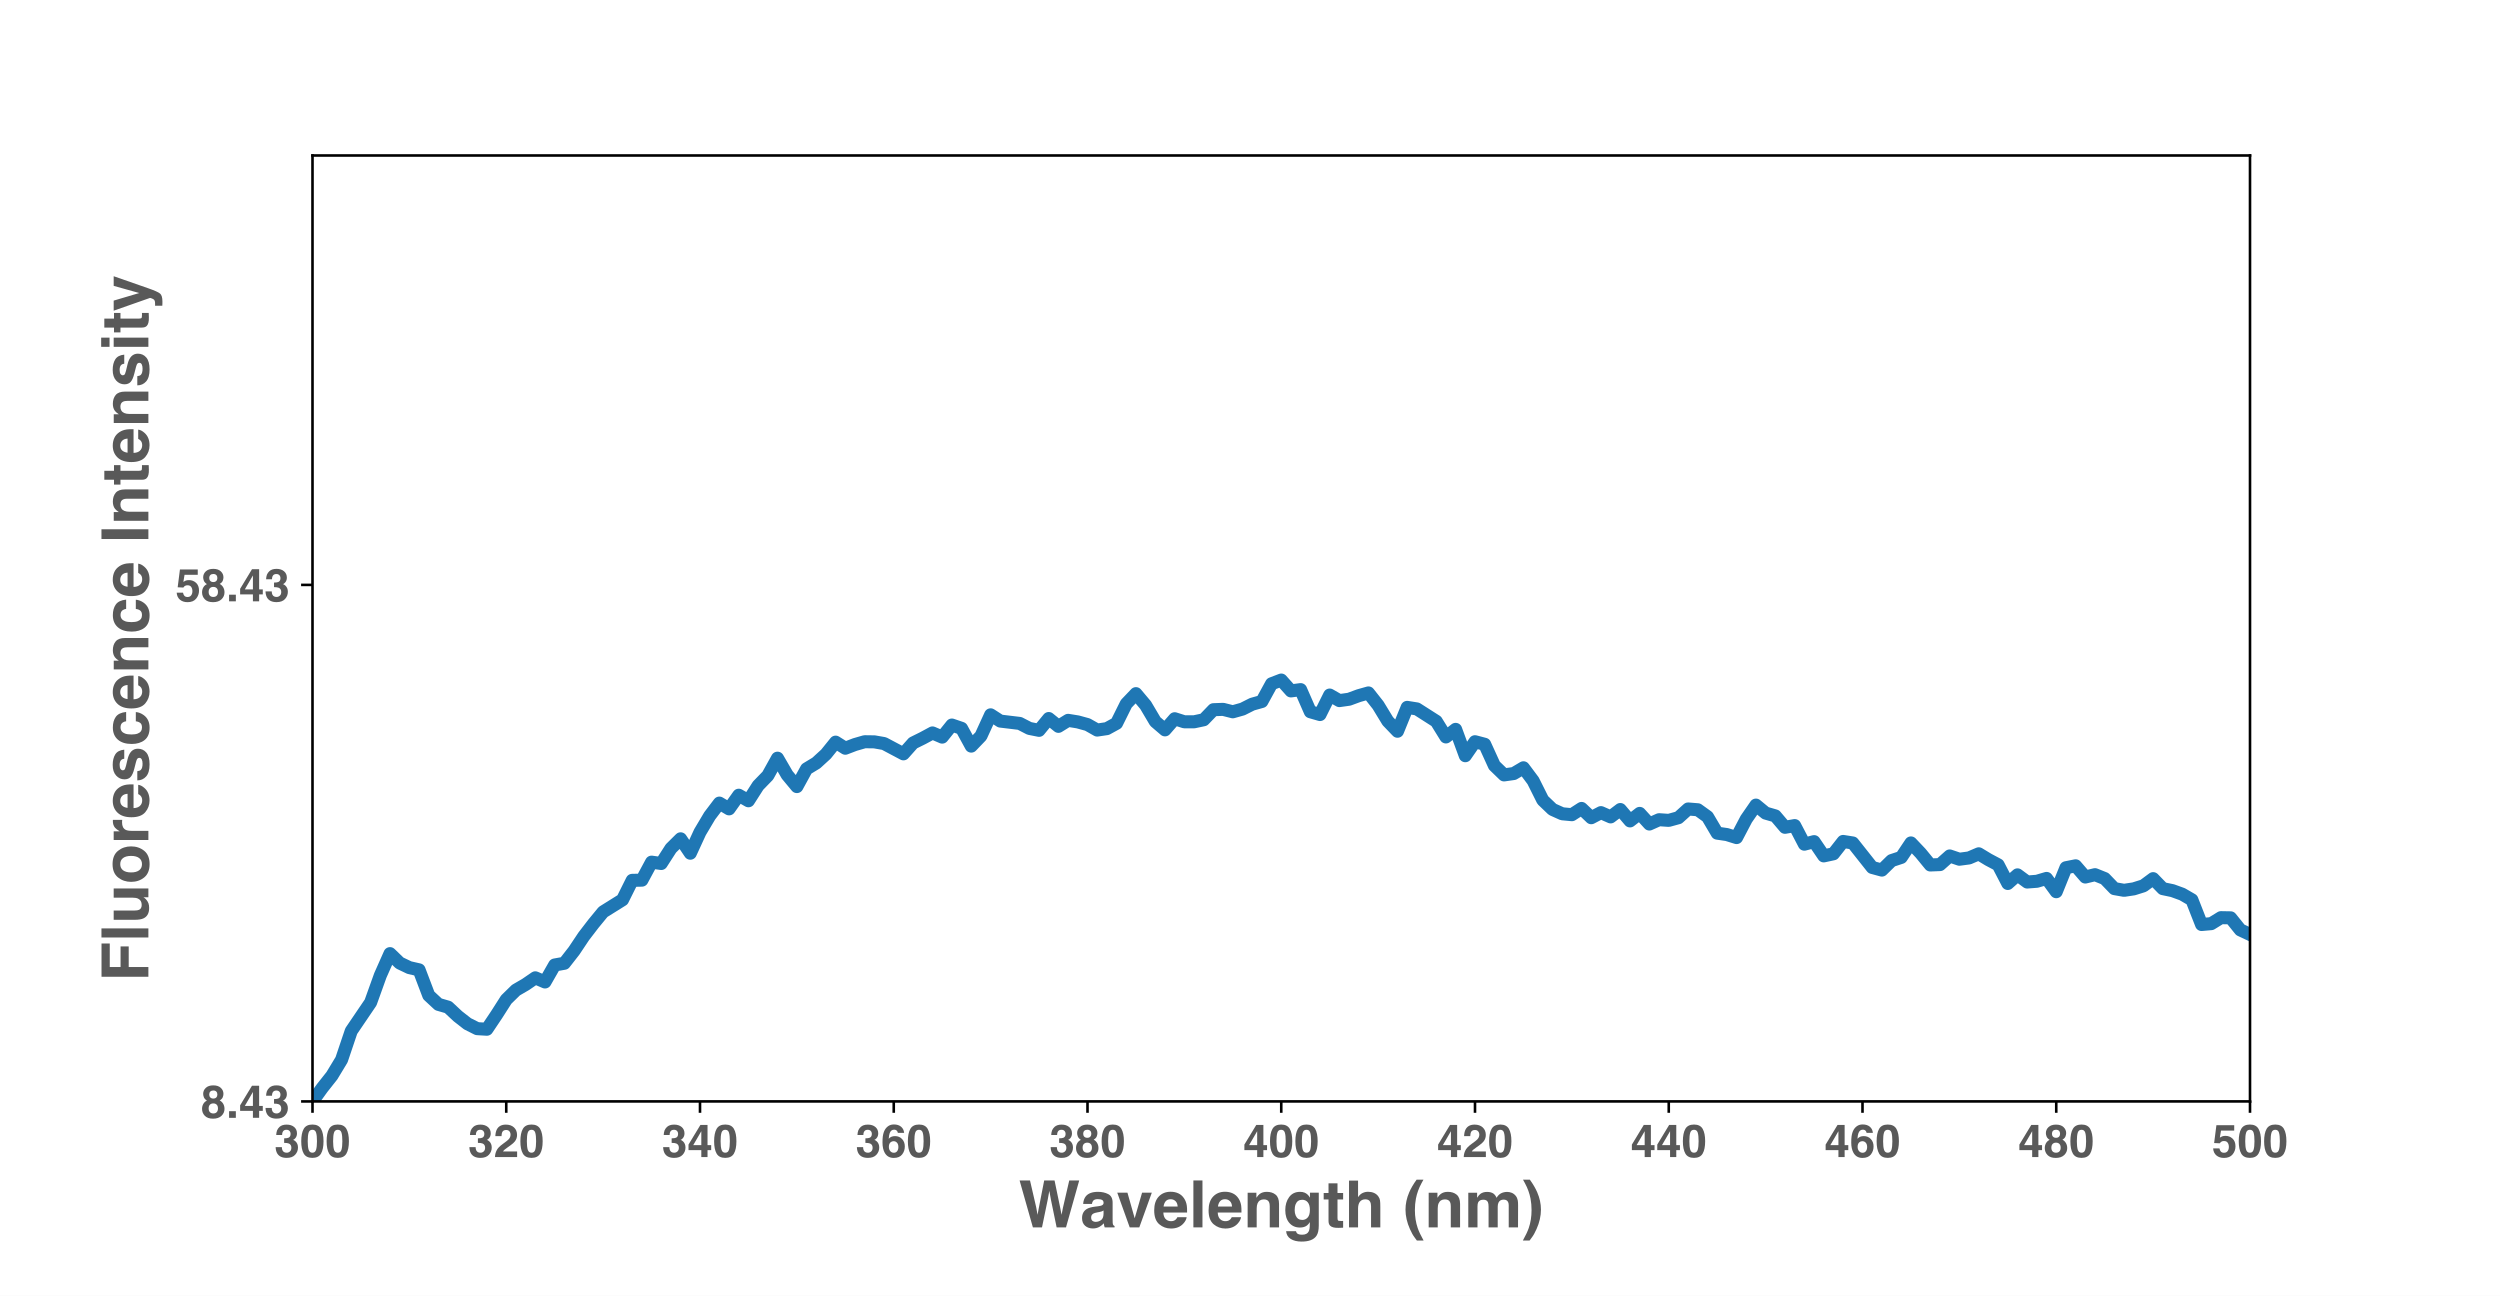
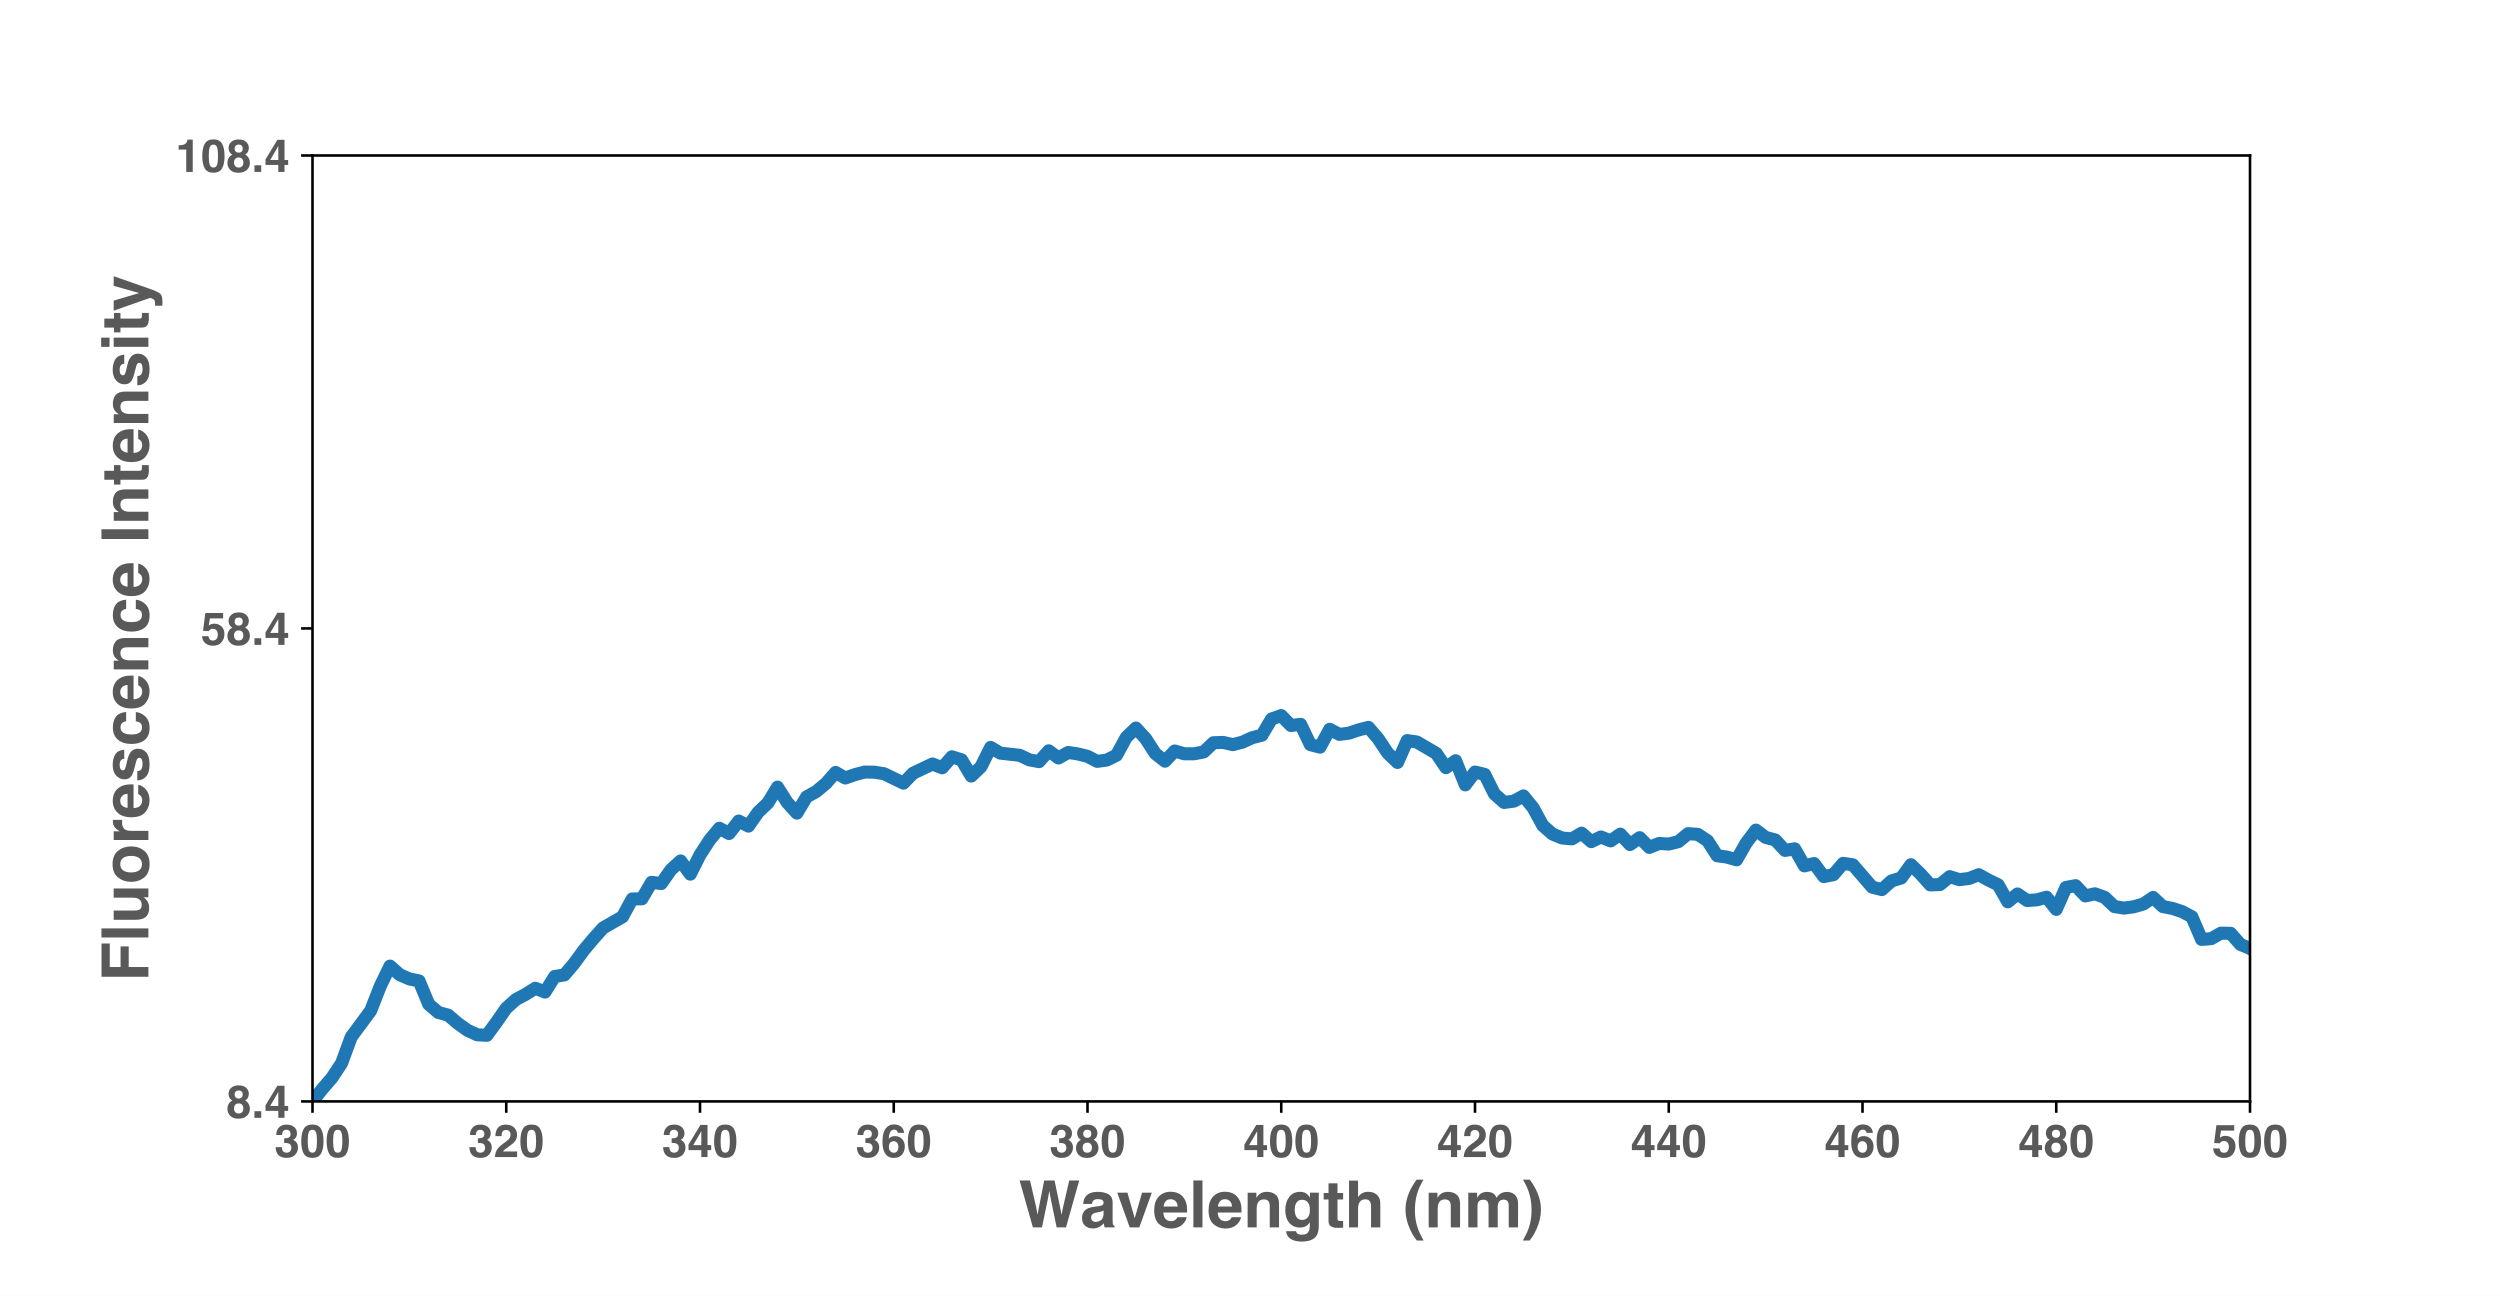
<svg xmlns="http://www.w3.org/2000/svg" xmlns:xlink="http://www.w3.org/1999/xlink" width="766.8pt" height="397.44pt" viewBox="0 0 766.8 397.44" version="1.1">
  <defs>
    <style type="text/css">*{stroke-linejoin: round; stroke-linecap: butt}</style>
  </defs>
  <g id="figure_1">
    <g id="patch_1">
      <path d="M 0 397.44  L 766.8 397.44  L 766.8 0  L 0 0  z " style="fill: #ffffff" />
    </g>
    <g id="axes_1">
      <g id="patch_2">
        <path d="M 95.85 337.824  L 690.12 337.824  L 690.12 47.693  L 95.85 47.693  z " style="fill: #ffffff" />
      </g>
      <g id="matplotlib.axis_1">
        <g id="xtick_1">
          <g id="line2d_1">
            <defs>
-               <path id="ma1d8cdaa3a" d="M 0 0  L 0 3.5  " style="stroke: #000000; stroke-width: 0.8" />
+               <path id="me44fe81db2" d="M 0 0  L 0 3.5  " style="stroke: #000000; stroke-width: 0.8" />
            </defs>
            <g>
-               <use xlink:href="#ma1d8cdaa3a" x="95.85" y="337.824" style="stroke: #000000; stroke-width: 0.8" />
+               <use xlink:href="#me44fe81db2" x="95.85" y="337.824" style="stroke: #000000; stroke-width: 0.8" />
            </g>
          </g>
          <g id="text_1">
            <g style="fill: #595959" transform="translate(84.17203 354.8996)scale(0.14 -0.14)">
              <defs>
                <path id="Helvetica-Bold-33" d="M 1044 1391  Q 1044 1119 1131 941  Q 1294 613 1722 613  Q 1984 613 2179 792  Q 2375 972 2375 1309  Q 2375 1756 2013 1906  Q 1806 1991 1363 1991  L 1363 2628  Q 1797 2634 1969 2713  Q 2266 2844 2266 3244  Q 2266 3503 2114 3665  Q 1963 3828 1688 3828  Q 1372 3828 1223 3628  Q 1075 3428 1081 3094  L 250 3094  Q 263 3431 366 3734  Q 475 4000 709 4225  Q 884 4384 1125 4468  Q 1366 4553 1716 4553  Q 2366 4553 2764 4217  Q 3163 3881 3163 3316  Q 3163 2916 2925 2641  Q 2775 2469 2613 2406  Q 2734 2406 2963 2197  Q 3303 1881 3303 1334  Q 3303 759 2904 323  Q 2506 -113 1725 -113  Q 763 -113 388 516  Q 191 850 169 1391  L 1044 1391  z " transform="scale(0.015625)" />
                <path id="Helvetica-Bold-30" d="M 1109 2222  Q 1109 1441 1237 1027  Q 1366 613 1763 613  Q 2159 613 2282 1027  Q 2406 1441 2406 2222  Q 2406 3041 2282 3434  Q 2159 3828 1763 3828  Q 1366 3828 1237 3434  Q 1109 3041 1109 2222  z M 1763 4563  Q 2628 4563 2976 3953  Q 3325 3344 3325 2222  Q 3325 1100 2976 493  Q 2628 -113 1763 -113  Q 897 -113 548 493  Q 200 1100 200 2222  Q 200 3344 548 3953  Q 897 4563 1763 4563  z " transform="scale(0.015625)" />
              </defs>
              <use xlink:href="#Helvetica-Bold-33" />
              <use xlink:href="#Helvetica-Bold-30" x="55.615" />
              <use xlink:href="#Helvetica-Bold-30" x="111.23" />
            </g>
          </g>
        </g>
        <g id="xtick_2">
          <g id="line2d_2">
            <g>
-               <use xlink:href="#ma1d8cdaa3a" x="155.277" y="337.824" style="stroke: #000000; stroke-width: 0.8" />
+               <use xlink:href="#me44fe81db2" x="155.277" y="337.824" style="stroke: #000000; stroke-width: 0.8" />
            </g>
          </g>
          <g id="text_2">
            <g style="fill: #595959" transform="translate(143.599 354.8996)scale(0.14 -0.14)">
              <defs>
                <path id="Helvetica-Bold-32" d="M 200 0  Q 213 488 409 891  Q 600 1344 1309 1850  Q 1925 2291 2106 2481  Q 2384 2778 2384 3131  Q 2384 3419 2225 3609  Q 2066 3800 1769 3800  Q 1363 3800 1216 3497  Q 1131 3322 1116 2941  L 250 2941  Q 272 3519 459 3875  Q 816 4553 1725 4553  Q 2444 4553 2869 4154  Q 3294 3756 3294 3100  Q 3294 2597 2994 2206  Q 2797 1947 2347 1628  L 1991 1375  Q 1656 1138 1532 1031  Q 1409 925 1325 784  L 3303 784  L 3303 0  L 200 0  z " transform="scale(0.015625)" />
              </defs>
              <use xlink:href="#Helvetica-Bold-33" />
              <use xlink:href="#Helvetica-Bold-32" x="55.615" />
              <use xlink:href="#Helvetica-Bold-30" x="111.23" />
            </g>
          </g>
        </g>
        <g id="xtick_3">
          <g id="line2d_3">
            <g>
-               <use xlink:href="#ma1d8cdaa3a" x="214.704" y="337.824" style="stroke: #000000; stroke-width: 0.8" />
+               <use xlink:href="#me44fe81db2" x="214.704" y="337.824" style="stroke: #000000; stroke-width: 0.8" />
            </g>
          </g>
          <g id="text_3">
            <g style="fill: #595959" transform="translate(203.026 354.8996)scale(0.14 -0.14)">
              <defs>
                <path id="Helvetica-Bold-34" d="M 3347 975  L 2834 975  L 2834 0  L 1963 0  L 1963 975  L 169 975  L 169 1753  L 1834 4503  L 2834 4503  L 2834 1672  L 3347 1672  L 3347 975  z M 1963 1672  L 1963 3628  L 828 1672  L 1963 1672  z " transform="scale(0.015625)" />
              </defs>
              <use xlink:href="#Helvetica-Bold-33" />
              <use xlink:href="#Helvetica-Bold-34" x="55.615" />
              <use xlink:href="#Helvetica-Bold-30" x="111.23" />
            </g>
          </g>
        </g>
        <g id="xtick_4">
          <g id="line2d_4">
            <g>
-               <use xlink:href="#ma1d8cdaa3a" x="274.131" y="337.824" style="stroke: #000000; stroke-width: 0.8" />
+               <use xlink:href="#me44fe81db2" x="274.131" y="337.824" style="stroke: #000000; stroke-width: 0.8" />
            </g>
          </g>
          <g id="text_4">
            <g style="fill: #595959" transform="translate(262.453 354.8996)scale(0.14 -0.14)">
              <defs>
                <path id="Helvetica-Bold-36" d="M 1094 1434  Q 1094 1069 1291 837  Q 1488 606 1791 606  Q 2088 606 2258 829  Q 2428 1053 2428 1409  Q 2428 1806 2234 2017  Q 2041 2228 1759 2228  Q 1531 2228 1356 2091  Q 1094 1888 1094 1434  z M 2347 3391  Q 2347 3500 2263 3631  Q 2119 3844 1828 3844  Q 1394 3844 1209 3356  Q 1109 3088 1072 2563  Q 1238 2759 1456 2850  Q 1675 2941 1956 2941  Q 2559 2941 2945 2531  Q 3331 2122 3331 1484  Q 3331 850 2953 365  Q 2575 -119 1778 -119  Q 922 -119 516 597  Q 200 1156 200 2041  Q 200 2559 244 2884  Q 322 3463 547 3847  Q 741 4175 1055 4375  Q 1369 4575 1806 4575  Q 2438 4575 2813 4251  Q 3188 3928 3234 3391  L 2347 3391  z " transform="scale(0.015625)" />
              </defs>
              <use xlink:href="#Helvetica-Bold-33" />
              <use xlink:href="#Helvetica-Bold-36" x="55.615" />
              <use xlink:href="#Helvetica-Bold-30" x="111.23" />
            </g>
          </g>
        </g>
        <g id="xtick_5">
          <g id="line2d_5">
            <g>
-               <use xlink:href="#ma1d8cdaa3a" x="333.558" y="337.824" style="stroke: #000000; stroke-width: 0.8" />
+               <use xlink:href="#me44fe81db2" x="333.558" y="337.824" style="stroke: #000000; stroke-width: 0.8" />
            </g>
          </g>
          <g id="text_5">
            <g style="fill: #595959" transform="translate(321.88 354.8996)scale(0.14 -0.14)">
              <defs>
                <path id="Helvetica-Bold-38" d="M 1094 1316  Q 1094 981 1267 797  Q 1441 613 1747 613  Q 2053 613 2226 797  Q 2400 981 2400 1316  Q 2400 1663 2223 1842  Q 2047 2022 1747 2022  Q 1447 2022 1270 1842  Q 1094 1663 1094 1316  z M 169 1256  Q 169 1638 342 1947  Q 516 2256 850 2413  Q 522 2631 423 2886  Q 325 3141 325 3363  Q 325 3856 697 4204  Q 1069 4553 1747 4553  Q 2425 4553 2797 4204  Q 3169 3856 3169 3363  Q 3169 3141 3070 2886  Q 2972 2631 2644 2444  Q 2978 2256 3147 1947  Q 3316 1638 3316 1256  Q 3316 684 2892 282  Q 2469 -119 1709 -119  Q 950 -119 559 282  Q 169 684 169 1256  z M 1175 3263  Q 1175 3016 1326 2859  Q 1478 2703 1747 2703  Q 2019 2703 2167 2859  Q 2316 3016 2316 3263  Q 2316 3531 2167 3682  Q 2019 3834 1747 3834  Q 1478 3834 1326 3682  Q 1175 3531 1175 3263  z " transform="scale(0.015625)" />
              </defs>
              <use xlink:href="#Helvetica-Bold-33" />
              <use xlink:href="#Helvetica-Bold-38" x="55.615" />
              <use xlink:href="#Helvetica-Bold-30" x="111.23" />
            </g>
          </g>
        </g>
        <g id="xtick_6">
          <g id="line2d_6">
            <g>
-               <use xlink:href="#ma1d8cdaa3a" x="392.985" y="337.824" style="stroke: #000000; stroke-width: 0.8" />
+               <use xlink:href="#me44fe81db2" x="392.985" y="337.824" style="stroke: #000000; stroke-width: 0.8" />
            </g>
          </g>
          <g id="text_6">
            <g style="fill: #595959" transform="translate(381.307 354.8996)scale(0.14 -0.14)">
              <use xlink:href="#Helvetica-Bold-34" />
              <use xlink:href="#Helvetica-Bold-30" x="55.615" />
              <use xlink:href="#Helvetica-Bold-30" x="111.23" />
            </g>
          </g>
        </g>
        <g id="xtick_7">
          <g id="line2d_7">
            <g>
-               <use xlink:href="#ma1d8cdaa3a" x="452.412" y="337.824" style="stroke: #000000; stroke-width: 0.8" />
+               <use xlink:href="#me44fe81db2" x="452.412" y="337.824" style="stroke: #000000; stroke-width: 0.8" />
            </g>
          </g>
          <g id="text_7">
            <g style="fill: #595959" transform="translate(440.734 354.8996)scale(0.14 -0.14)">
              <use xlink:href="#Helvetica-Bold-34" />
              <use xlink:href="#Helvetica-Bold-32" x="55.615" />
              <use xlink:href="#Helvetica-Bold-30" x="111.23" />
            </g>
          </g>
        </g>
        <g id="xtick_8">
          <g id="line2d_8">
            <g>
-               <use xlink:href="#ma1d8cdaa3a" x="511.839" y="337.824" style="stroke: #000000; stroke-width: 0.8" />
+               <use xlink:href="#me44fe81db2" x="511.839" y="337.824" style="stroke: #000000; stroke-width: 0.8" />
            </g>
          </g>
          <g id="text_8">
            <g style="fill: #595959" transform="translate(500.161 354.8996)scale(0.14 -0.14)">
              <use xlink:href="#Helvetica-Bold-34" />
              <use xlink:href="#Helvetica-Bold-34" x="55.615" />
              <use xlink:href="#Helvetica-Bold-30" x="111.23" />
            </g>
          </g>
        </g>
        <g id="xtick_9">
          <g id="line2d_9">
            <g>
-               <use xlink:href="#ma1d8cdaa3a" x="571.266" y="337.824" style="stroke: #000000; stroke-width: 0.8" />
+               <use xlink:href="#me44fe81db2" x="571.266" y="337.824" style="stroke: #000000; stroke-width: 0.8" />
            </g>
          </g>
          <g id="text_9">
            <g style="fill: #595959" transform="translate(559.588 354.8996)scale(0.14 -0.14)">
              <use xlink:href="#Helvetica-Bold-34" />
              <use xlink:href="#Helvetica-Bold-36" x="55.615" />
              <use xlink:href="#Helvetica-Bold-30" x="111.23" />
            </g>
          </g>
        </g>
        <g id="xtick_10">
          <g id="line2d_10">
            <g>
-               <use xlink:href="#ma1d8cdaa3a" x="630.693" y="337.824" style="stroke: #000000; stroke-width: 0.8" />
+               <use xlink:href="#me44fe81db2" x="630.693" y="337.824" style="stroke: #000000; stroke-width: 0.8" />
            </g>
          </g>
          <g id="text_10">
            <g style="fill: #595959" transform="translate(619.015 354.8996)scale(0.14 -0.14)">
              <use xlink:href="#Helvetica-Bold-34" />
              <use xlink:href="#Helvetica-Bold-38" x="55.615" />
              <use xlink:href="#Helvetica-Bold-30" x="111.23" />
            </g>
          </g>
        </g>
        <g id="xtick_11">
          <g id="line2d_11">
            <g>
-               <use xlink:href="#ma1d8cdaa3a" x="690.12" y="337.824" style="stroke: #000000; stroke-width: 0.8" />
+               <use xlink:href="#me44fe81db2" x="690.12" y="337.824" style="stroke: #000000; stroke-width: 0.8" />
            </g>
          </g>
          <g id="text_11">
            <g style="fill: #595959" transform="translate(678.442 354.8996)scale(0.14 -0.14)">
              <defs>
                <path id="Helvetica-Bold-35" d="M 1056 1213  Q 1109 922 1259 764  Q 1409 606 1697 606  Q 2028 606 2201 839  Q 2375 1072 2375 1425  Q 2375 1772 2212 2011  Q 2050 2250 1706 2250  Q 1544 2250 1425 2209  Q 1216 2134 1109 1931  L 309 1969  L 628 4472  L 3125 4472  L 3125 3716  L 1272 3716  L 1109 2725  Q 1316 2859 1431 2903  Q 1625 2975 1903 2975  Q 2466 2975 2884 2597  Q 3303 2219 3303 1497  Q 3303 869 2900 375  Q 2497 -119 1694 -119  Q 1047 -119 631 228  Q 216 575 169 1213  L 1056 1213  z " transform="scale(0.015625)" />
              </defs>
              <use xlink:href="#Helvetica-Bold-35" />
              <use xlink:href="#Helvetica-Bold-30" x="55.615" />
              <use xlink:href="#Helvetica-Bold-30" x="111.23" />
            </g>
          </g>
        </g>
        <g id="text_12">
          <g style="fill: #595959" transform="translate(312.4334 376.4612)scale(0.2 -0.2)">
            <defs>
              <path id="Helvetica-Bold-57" d="M 1116 4606  L 1725 1969  L 1856 1234  L 1991 1953  L 2509 4606  L 3525 4606  L 4072 1969  L 4213 1234  L 4353 1941  L 4969 4606  L 5947 4606  L 4650 0  L 3731 0  L 3175 2694  L 3013 3584  L 2850 2694  L 2294 0  L 1400 0  L 94 4606  L 1116 4606  z " transform="scale(0.015625)" />
              <path id="Helvetica-Bold-61" d="M 2294 1656  Q 2209 1603 2123 1570  Q 2038 1538 1888 1509  L 1688 1472  Q 1406 1422 1284 1350  Q 1078 1228 1078 972  Q 1078 744 1204 642  Q 1331 541 1513 541  Q 1800 541 2042 709  Q 2284 878 2294 1325  L 2294 1656  z M 1753 2072  Q 2000 2103 2106 2150  Q 2297 2231 2297 2403  Q 2297 2613 2151 2692  Q 2006 2772 1725 2772  Q 1409 2772 1278 2616  Q 1184 2500 1153 2303  L 294 2303  Q 322 2750 544 3038  Q 897 3488 1756 3488  Q 2316 3488 2750 3266  Q 3184 3044 3184 2428  L 3184 866  Q 3184 703 3191 472  Q 3200 297 3244 234  Q 3288 172 3375 131  L 3375 0  L 2406 0  Q 2366 103 2350 193  Q 2334 284 2325 400  Q 2141 200 1900 59  Q 1613 -106 1250 -106  Q 788 -106 486 158  Q 184 422 184 906  Q 184 1534 669 1816  Q 934 1969 1450 2034  L 1753 2072  z M 1800 3497  L 1800 3497  z " transform="scale(0.015625)" />
              <path id="Helvetica-Bold-76" d="M 2516 3406  L 3472 3406  L 2244 0  L 1303 0  L 81 3406  L 1081 3406  L 1791 894  L 2516 3406  z " transform="scale(0.015625)" />
              <path id="Helvetica-Bold-65" d="M 1759 2763  Q 1450 2763 1279 2569  Q 1109 2375 1066 2044  L 2450 2044  Q 2428 2397 2236 2580  Q 2044 2763 1759 2763  z M 1759 3497  Q 2184 3497 2525 3337  Q 2866 3178 3088 2834  Q 3288 2531 3347 2131  Q 3381 1897 3375 1456  L 1044 1456  Q 1063 944 1366 738  Q 1550 609 1809 609  Q 2084 609 2256 766  Q 2350 850 2422 1000  L 3331 1000  Q 3297 697 3016 384  Q 2578 -113 1791 -113  Q 1141 -113 644 306  Q 147 725 147 1669  Q 147 2553 595 3025  Q 1044 3497 1759 3497  z M 1822 3497  L 1822 3497  z " transform="scale(0.015625)" />
              <path id="Helvetica-Bold-6c" d="M 1325 0  L 434 0  L 434 4606  L 1325 4606  L 1325 0  z " transform="scale(0.015625)" />
              <path id="Helvetica-Bold-6e" d="M 2303 3488  Q 2831 3488 3167 3211  Q 3503 2934 3503 2294  L 3503 0  L 2591 0  L 2591 2072  Q 2591 2341 2519 2484  Q 2388 2747 2019 2747  Q 1566 2747 1397 2363  Q 1309 2159 1309 1844  L 1309 0  L 422 0  L 422 3400  L 1281 3400  L 1281 2903  Q 1453 3166 1606 3281  Q 1881 3488 2303 3488  z M 1975 3497  L 1975 3497  z " transform="scale(0.015625)" />
              <path id="Helvetica-Bold-67" d="M 1878 731  Q 2191 731 2406 967  Q 2622 1203 2622 1719  Q 2622 2203 2417 2456  Q 2213 2709 1869 2709  Q 1400 2709 1222 2269  Q 1128 2034 1128 1691  Q 1128 1394 1228 1163  Q 1409 731 1878 731  z M 1656 3488  Q 1913 3488 2103 3409  Q 2428 3275 2628 2916  L 2628 3406  L 3494 3406  L 3494 175  Q 3494 -484 3272 -819  Q 2891 -1394 1809 -1394  Q 1156 -1394 743 -1137  Q 331 -881 288 -372  L 1256 -372  Q 1294 -528 1378 -597  Q 1522 -719 1863 -719  Q 2344 -719 2506 -397  Q 2613 -191 2613 297  L 2613 516  Q 2484 297 2338 188  Q 2072 -16 1647 -16  Q 991 -16 598 445  Q 206 906 206 1694  Q 206 2453 584 2970  Q 963 3488 1656 3488  z M 1941 3497  L 1941 3497  z " transform="scale(0.015625)" />
              <path id="Helvetica-Bold-74" d="M 66 2741  L 66 3375  L 541 3375  L 541 4325  L 1422 4325  L 1422 3375  L 1975 3375  L 1975 2741  L 1422 2741  L 1422 941  Q 1422 731 1475 679  Q 1528 628 1800 628  Q 1841 628 1886 629  Q 1931 631 1975 634  L 1975 -31  L 1553 -47  Q 922 -69 691 172  Q 541 325 541 644  L 541 2741  L 66 2741  z " transform="scale(0.015625)" />
              <path id="Helvetica-Bold-68" d="M 2294 3494  Q 2609 3494 2867 3384  Q 3125 3275 3291 3050  Q 3431 2859 3462 2657  Q 3494 2456 3494 2000  L 3494 0  L 2584 0  L 2584 2072  Q 2584 2347 2491 2516  Q 2369 2753 2028 2753  Q 1675 2753 1492 2517  Q 1309 2281 1309 1844  L 1309 0  L 422 0  L 422 4591  L 1309 4591  L 1309 2963  Q 1503 3259 1758 3376  Q 2013 3494 2294 3494  z " transform="scale(0.015625)" />
              <path id="Helvetica-Bold-20" transform="scale(0.015625)" />
              <path id="Helvetica-Bold-28" d="M 644 3444  Q 891 4019 1366 4681  L 2038 4681  L 1847 4331  Q 1453 3609 1300 2819  Q 1200 2300 1200 1688  Q 1200 731 1478 -72  Q 1641 -547 2053 -1291  L 1394 -1291  L 1172 -988  Q 956 -713 713 -169  Q 278 803 278 1744  Q 278 2600 644 3444  z " transform="scale(0.015625)" />
              <path id="Helvetica-Bold-6d" d="M 4222 3481  Q 4447 3481 4665 3393  Q 4884 3306 5063 3088  Q 5206 2909 5256 2650  Q 5288 2478 5288 2147  L 5281 0  L 4369 0  L 4369 2169  Q 4369 2363 4306 2488  Q 4188 2725 3869 2725  Q 3500 2725 3359 2419  Q 3288 2256 3288 2028  L 3288 0  L 2391 0  L 2391 2028  Q 2391 2331 2328 2469  Q 2216 2716 1888 2716  Q 1506 2716 1375 2469  Q 1303 2328 1303 2050  L 1303 0  L 400 0  L 400 3400  L 1266 3400  L 1266 2903  Q 1431 3169 1578 3281  Q 1838 3481 2250 3481  Q 2641 3481 2881 3309  Q 3075 3150 3175 2900  Q 3350 3200 3609 3341  Q 3884 3481 4222 3481  z " transform="scale(0.015625)" />
              <path id="Helvetica-Bold-29" d="M 753 4681  Q 1228 4019 1475 3444  Q 1841 2600 1841 1744  Q 1841 803 1406 -169  Q 1163 -713 947 -988  L 725 -1291  L 66 -1291  Q 478 -547 641 -72  Q 919 731 919 1688  Q 919 2300 819 2819  Q 666 3609 272 4331  L 81 4681  L 753 4681  z " transform="scale(0.015625)" />
            </defs>
            <use xlink:href="#Helvetica-Bold-57" />
            <use xlink:href="#Helvetica-Bold-61" x="94.385" />
            <use xlink:href="#Helvetica-Bold-76" x="150" />
            <use xlink:href="#Helvetica-Bold-65" x="205.615" />
            <use xlink:href="#Helvetica-Bold-6c" x="261.23" />
            <use xlink:href="#Helvetica-Bold-65" x="289.014" />
            <use xlink:href="#Helvetica-Bold-6e" x="344.629" />
            <use xlink:href="#Helvetica-Bold-67" x="405.713" />
            <use xlink:href="#Helvetica-Bold-74" x="466.797" />
            <use xlink:href="#Helvetica-Bold-68" x="500.098" />
            <use xlink:href="#Helvetica-Bold-20" x="561.182" />
            <use xlink:href="#Helvetica-Bold-28" x="588.965" />
            <use xlink:href="#Helvetica-Bold-6e" x="622.266" />
            <use xlink:href="#Helvetica-Bold-6d" x="683.35" />
            <use xlink:href="#Helvetica-Bold-29" x="772.266" />
          </g>
        </g>
      </g>
      <g id="matplotlib.axis_2">
        <g id="ytick_1">
          <g id="line2d_12">
            <defs>
-               <path id="m6de2bc1255" d="M 0 0  L -3.5 0  " style="stroke: #000000; stroke-width: 0.8" />
+               <path id="md8ef87983a" d="M 0 0  L -3.5 0  " style="stroke: #000000; stroke-width: 0.8" />
            </defs>
            <g>
-               <use xlink:href="#m6de2bc1255" x="95.85" y="337.824" style="stroke: #000000; stroke-width: 0.8" />
+               <use xlink:href="#md8ef87983a" x="95.85" y="337.824" style="stroke: #000000; stroke-width: 0.8" />
            </g>
          </g>
          <g id="text_13">
-             <g style="fill: #595959" transform="translate(61.60469 342.8618)scale(0.14 -0.14)">
+             <g style="fill: #595959" transform="translate(69.39 342.8618)scale(0.14 -0.14)">
              <defs>
                <path id="Helvetica-Bold-2e" d="M 400 931  L 1347 931  L 1347 0  L 400 0  L 400 931  z " transform="scale(0.015625)" />
              </defs>
              <use xlink:href="#Helvetica-Bold-38" />
              <use xlink:href="#Helvetica-Bold-2e" x="55.615" />
              <use xlink:href="#Helvetica-Bold-34" x="83.398" />
-               <use xlink:href="#Helvetica-Bold-33" x="139.014" />
            </g>
          </g>
        </g>
        <g id="ytick_2">
          <g id="line2d_13">
            <g>
-               <use xlink:href="#m6de2bc1255" x="95.85" y="179.402" style="stroke: #000000; stroke-width: 0.8" />
+               <use xlink:href="#md8ef87983a" x="95.85" y="192.758" style="stroke: #000000; stroke-width: 0.8" />
            </g>
          </g>
          <g id="text_14">
-             <g style="fill: #595959" transform="translate(53.81938 184.4395)scale(0.14 -0.14)">
+             <g style="fill: #595959" transform="translate(61.60469 197.7962)scale(0.14 -0.14)">
              <use xlink:href="#Helvetica-Bold-35" />
              <use xlink:href="#Helvetica-Bold-38" x="55.615" />
              <use xlink:href="#Helvetica-Bold-2e" x="111.23" />
              <use xlink:href="#Helvetica-Bold-34" x="139.014" />
-               <use xlink:href="#Helvetica-Bold-33" x="194.629" />
-             </g>
-           </g>
-         </g>
-         <g id="text_15">
+             </g>
+           </g>
+         </g>
+         <g id="ytick_3">
+           <g id="line2d_14">
+             <g>
+               <use xlink:href="#md8ef87983a" x="95.85" y="47.693" style="stroke: #000000; stroke-width: 0.8" />
+             </g>
+           </g>
+           <g id="text_15">
+             <g style="fill: #595959" transform="translate(53.81938 52.73061)scale(0.14 -0.14)">
+               <defs>
+                 <path id="Helvetica-Bold-31" d="M 444 3125  L 444 3731  Q 866 3750 1034 3788  Q 1303 3847 1472 4025  Q 1588 4147 1647 4350  Q 1681 4472 1681 4531  L 2422 4531  L 2422 0  L 1509 0  L 1509 3125  L 444 3125  z " transform="scale(0.015625)" />
+               </defs>
+               <use xlink:href="#Helvetica-Bold-31" />
+               <use xlink:href="#Helvetica-Bold-30" x="55.615" />
+               <use xlink:href="#Helvetica-Bold-38" x="111.23" />
+               <use xlink:href="#Helvetica-Bold-2e" x="166.846" />
+               <use xlink:href="#Helvetica-Bold-34" x="194.629" />
+             </g>
+           </g>
+         </g>
+         <g id="text_16">
          <g style="fill: #595959" transform="translate(45.51313 301.1178)rotate(-90)scale(0.2 -0.2)">
            <defs>
              <path id="Helvetica-Bold-46" d="M 488 4600  L 3753 4600  L 3753 3791  L 1444 3791  L 1444 2731  L 3466 2731  L 3466 1931  L 1444 1931  L 1444 0  L 488 0  L 488 4600  z " transform="scale(0.015625)" />
              <path id="Helvetica-Bold-75" d="M 1303 3406  L 1303 1353  Q 1303 1063 1372 916  Q 1494 656 1850 656  Q 2306 656 2475 1025  Q 2563 1225 2563 1553  L 2563 3406  L 3466 3406  L 3466 0  L 2600 0  L 2600 481  Q 2588 466 2538 387  Q 2488 309 2419 250  Q 2209 63 2014 -6  Q 1819 -75 1556 -75  Q 800 -75 538 469  Q 391 769 391 1353  L 391 3406  L 1303 3406  z M 1928 3497  L 1928 3497  z " transform="scale(0.015625)" />
              <path id="Helvetica-Bold-6f" d="M 1944 628  Q 2334 628 2543 906  Q 2753 1184 2753 1697  Q 2753 2209 2543 2486  Q 2334 2763 1944 2763  Q 1553 2763 1342 2486  Q 1131 2209 1131 1697  Q 1131 1184 1342 906  Q 1553 628 1944 628  z M 3688 1697  Q 3688 947 3256 414  Q 2825 -119 1947 -119  Q 1069 -119 637 414  Q 206 947 206 1697  Q 206 2434 637 2975  Q 1069 3516 1947 3516  Q 2825 3516 3256 2975  Q 3688 2434 3688 1697  z M 1947 3497  L 1947 3497  z " transform="scale(0.015625)" />
              <path id="Helvetica-Bold-72" d="M 2266 3488  Q 2291 3488 2308 3486  Q 2325 3484 2384 3481  L 2384 2569  Q 2300 2578 2234 2581  Q 2169 2584 2128 2584  Q 1591 2584 1406 2234  Q 1303 2038 1303 1628  L 1303 0  L 406 0  L 406 3406  L 1256 3406  L 1256 2813  Q 1463 3153 1616 3278  Q 1866 3488 2266 3488  z " transform="scale(0.015625)" />
              <path id="Helvetica-Bold-73" d="M 1109 1088  Q 1138 850 1231 750  Q 1397 572 1844 572  Q 2106 572 2261 650  Q 2416 728 2416 884  Q 2416 1034 2291 1113  Q 2166 1191 1363 1381  Q 784 1525 547 1741  Q 309 1953 309 2353  Q 309 2825 679 3164  Q 1050 3503 1722 3503  Q 2359 3503 2761 3248  Q 3163 2994 3222 2369  L 2331 2369  Q 2313 2541 2234 2641  Q 2088 2822 1734 2822  Q 1444 2822 1320 2731  Q 1197 2641 1197 2519  Q 1197 2366 1328 2297  Q 1459 2225 2256 2050  Q 2788 1925 3053 1672  Q 3316 1416 3316 1031  Q 3316 525 2939 204  Q 2563 -116 1775 -116  Q 972 -116 589 223  Q 206 563 206 1088  L 1109 1088  z M 1791 3497  L 1791 3497  z " transform="scale(0.015625)" />
              <path id="Helvetica-Bold-63" d="M 2450 2184  Q 2425 2375 2322 2528  Q 2172 2734 1856 2734  Q 1406 2734 1241 2288  Q 1153 2050 1153 1656  Q 1153 1281 1241 1053  Q 1400 628 1841 628  Q 2153 628 2284 797  Q 2416 966 2444 1234  L 3353 1234  Q 3322 828 3059 466  Q 2641 -119 1819 -119  Q 997 -119 609 368  Q 222 856 222 1634  Q 222 2513 650 3000  Q 1078 3488 1831 3488  Q 2472 3488 2880 3200  Q 3288 2913 3363 2184  L 2450 2184  z M 1847 3497  L 1847 3497  z " transform="scale(0.015625)" />
              <path id="Helvetica-Bold-49" d="M 1369 0  L 413 0  L 413 4606  L 1369 4606  L 1369 0  z M 891 4697  L 891 4697  z " transform="scale(0.015625)" />
              <path id="Helvetica-Bold-69" d="M 1331 3813  L 428 3813  L 428 4634  L 1331 4634  L 1331 3813  z M 428 3406  L 1331 3406  L 1331 0  L 428 0  L 428 3406  z " transform="scale(0.015625)" />
              <path id="Helvetica-Bold-79" d="M 553 -653  L 666 -659  Q 797 -666 915 -650  Q 1034 -634 1116 -578  Q 1194 -525 1261 -356  Q 1328 -188 1316 -150  L 66 3406  L 1056 3406  L 1800 894  L 2503 3406  L 3450 3406  L 2281 56  Q 1944 -913 1747 -1145  Q 1550 -1378 959 -1378  Q 841 -1378 769 -1376  Q 697 -1375 553 -1366  L 553 -653  z M 1759 3497  L 1759 3497  z " transform="scale(0.015625)" />
            </defs>
            <use xlink:href="#Helvetica-Bold-46" />
            <use xlink:href="#Helvetica-Bold-6c" x="61.084" />
            <use xlink:href="#Helvetica-Bold-75" x="88.867" />
            <use xlink:href="#Helvetica-Bold-6f" x="149.951" />
            <use xlink:href="#Helvetica-Bold-72" x="211.035" />
            <use xlink:href="#Helvetica-Bold-65" x="249.951" />
            <use xlink:href="#Helvetica-Bold-73" x="305.566" />
            <use xlink:href="#Helvetica-Bold-63" x="361.182" />
            <use xlink:href="#Helvetica-Bold-65" x="416.797" />
            <use xlink:href="#Helvetica-Bold-6e" x="472.412" />
            <use xlink:href="#Helvetica-Bold-63" x="533.496" />
            <use xlink:href="#Helvetica-Bold-65" x="589.111" />
            <use xlink:href="#Helvetica-Bold-20" x="644.727" />
            <use xlink:href="#Helvetica-Bold-49" x="672.51" />
            <use xlink:href="#Helvetica-Bold-6e" x="700.293" />
            <use xlink:href="#Helvetica-Bold-74" x="761.377" />
            <use xlink:href="#Helvetica-Bold-65" x="794.678" />
            <use xlink:href="#Helvetica-Bold-6e" x="850.293" />
            <use xlink:href="#Helvetica-Bold-73" x="911.377" />
            <use xlink:href="#Helvetica-Bold-69" x="966.992" />
            <use xlink:href="#Helvetica-Bold-74" x="994.775" />
            <use xlink:href="#Helvetica-Bold-79" x="1028.076" />
          </g>
        </g>
      </g>
-       <g id="line2d_14">
-         <path d="M 95.85 337.824  L 98.821 333.707  L 101.793 329.954  L 104.764 325.045  L 107.735 316.235  L 113.678 307.472  L 116.649 299.192  L 119.621 292.498  L 122.592 295.374  L 125.564 296.794  L 128.535 297.47  L 131.506 305.299  L 134.478 308.06  L 137.449 308.917  L 140.42 311.695  L 143.392 314.016  L 146.363 315.51  L 149.334 315.686  L 152.306 311.247  L 155.277 306.594  L 158.248 303.685  L 161.22 301.957  L 164.191 299.917  L 167.162 301.19  L 170.134 295.981  L 173.105 295.45  L 176.076 291.64  L 179.048 287.19  L 182.019 283.32  L 184.99 279.701  L 190.933 275.988  L 193.905 270.021  L 196.876 269.96  L 199.847 264.439  L 202.819 264.85  L 205.79 260.225  L 208.761 257.28  L 211.733 261.697  L 214.704 255.242  L 217.675 250.241  L 220.647 246.326  L 223.618 248.092  L 226.589 243.909  L 229.561 245.611  L 232.532 240.964  L 235.503 237.905  L 238.475 232.552  L 241.446 237.678  L 244.417 241.259  L 247.389 235.828  L 250.36 234.027  L 253.332 231.313  L 256.303 227.629  L 259.274 229.496  L 262.246 228.36  L 265.217 227.504  L 268.188 227.543  L 271.16 228.063  L 277.102 231.219  L 280.074 227.881  L 283.045 226.407  L 286.016 224.805  L 288.988 226.086  L 291.959 222.384  L 294.93 223.4  L 297.902 228.846  L 300.873 225.748  L 303.844 219.255  L 306.816 221.171  L 312.759 221.887  L 315.73 223.419  L 318.701 224.01  L 321.673 220.386  L 324.644 222.787  L 327.615 220.945  L 330.587 221.426  L 333.558 222.241  L 336.529 223.925  L 339.501 223.484  L 342.472 221.853  L 345.443 215.869  L 348.415 212.756  L 351.386 216.294  L 354.357 221.316  L 357.329 223.863  L 360.3 220.451  L 363.272 221.396  L 366.243 221.393  L 369.214 220.76  L 372.186 217.681  L 375.157 217.574  L 378.128 218.323  L 381.1 217.485  L 384.071 215.992  L 387.042 215.158  L 390.014 209.726  L 392.985 208.585  L 395.956 211.917  L 398.928 211.521  L 401.899 218.305  L 404.87 219.164  L 407.842 213.187  L 410.813 214.889  L 413.784 214.469  L 416.756 213.377  L 419.727 212.538  L 422.699 216.31  L 425.67 221.189  L 428.641 224.287  L 431.613 216.966  L 434.584 217.439  L 440.527 221.235  L 443.498 226.034  L 446.469 223.713  L 449.441 231.793  L 452.412 227.5  L 455.383 228.286  L 458.355 234.807  L 461.326 237.682  L 464.297 237.257  L 467.269 235.498  L 470.24 239.477  L 473.211 245.418  L 476.183 248.264  L 479.154 249.6  L 482.125 249.883  L 485.097 247.967  L 488.068 250.81  L 491.04 249.247  L 494.011 250.557  L 496.982 248.298  L 499.954 251.788  L 502.925 249.485  L 505.896 252.744  L 508.868 251.421  L 511.839 251.624  L 514.81 250.806  L 517.782 248.128  L 520.753 248.371  L 523.724 250.512  L 526.696 255.542  L 529.667 255.976  L 532.638 256.899  L 535.61 251.239  L 538.581 246.942  L 541.553 249.391  L 544.524 250.252  L 547.495 253.751  L 550.467 253.224  L 553.438 258.927  L 556.409 258.145  L 559.381 262.515  L 562.352 261.873  L 565.323 258.088  L 568.295 258.56  L 574.237 266.063  L 577.209 266.873  L 580.18 263.962  L 583.151 262.982  L 586.123 258.546  L 589.094 261.682  L 592.065 265.306  L 595.037 265.184  L 598.008 262.538  L 600.98 263.544  L 603.951 263.148  L 606.922 261.879  L 609.894 263.679  L 612.865 265.255  L 615.836 270.976  L 618.808 268.34  L 621.779 270.534  L 624.75 270.306  L 627.722 269.431  L 630.693 273.504  L 633.664 266.152  L 636.636 265.56  L 639.607 268.998  L 642.578 268.281  L 645.55 269.473  L 648.521 272.553  L 651.492 273.077  L 654.464 272.63  L 657.435 271.696  L 660.407 269.5  L 663.378 272.562  L 666.349 273.182  L 669.321 274.261  L 672.292 275.984  L 675.263 283.566  L 678.235 283.299  L 681.206 281.466  L 684.177 281.52  L 687.149 285.214  L 690.12 286.609  L 690.12 286.609  " clip-path="url(#p38fd07a9c6)" style="fill: none; stroke: #1f77b4; stroke-width: 4; stroke-linecap: square" />
+       <g id="line2d_15">
+         <path d="M 95.85 337.824  L 98.821 334.055  L 101.793 330.618  L 104.764 326.122  L 107.735 318.056  L 113.678 310.031  L 116.649 302.449  L 119.621 296.319  L 122.592 298.953  L 125.564 300.254  L 128.535 300.873  L 131.506 308.041  L 134.478 310.569  L 137.449 311.354  L 140.42 313.898  L 143.392 316.023  L 146.363 317.392  L 149.334 317.552  L 152.306 313.487  L 155.277 309.227  L 158.248 306.563  L 161.22 304.981  L 164.191 303.113  L 167.162 304.279  L 170.134 299.509  L 173.105 299.023  L 176.076 295.534  L 179.048 291.459  L 182.019 287.915  L 184.99 284.601  L 190.933 281.201  L 193.905 275.738  L 196.876 275.681  L 199.847 270.626  L 202.819 271.002  L 205.79 266.767  L 208.761 264.07  L 211.733 268.115  L 214.704 262.204  L 217.675 257.625  L 220.647 254.04  L 223.618 255.657  L 226.589 251.827  L 229.561 253.386  L 232.532 249.13  L 235.503 246.329  L 238.475 241.428  L 241.446 246.122  L 244.417 249.4  L 247.389 244.427  L 250.36 242.778  L 253.332 240.293  L 256.303 236.919  L 259.274 238.629  L 262.246 237.589  L 265.217 236.805  L 268.188 236.841  L 271.16 237.317  L 277.102 240.207  L 280.074 237.15  L 286.016 234.333  L 288.988 235.506  L 291.959 232.117  L 294.93 233.047  L 297.902 238.034  L 300.873 235.198  L 303.844 229.251  L 306.816 231.006  L 312.759 231.661  L 315.73 233.065  L 318.701 233.606  L 321.673 230.287  L 324.644 232.486  L 327.615 230.799  L 330.587 231.239  L 333.558 231.986  L 336.529 233.528  L 339.501 233.124  L 342.472 231.631  L 345.443 226.151  L 348.415 223.3  L 351.386 226.54  L 354.357 231.139  L 357.329 233.471  L 360.3 230.347  L 363.272 231.212  L 366.243 231.209  L 369.214 230.63  L 372.186 227.81  L 375.157 227.713  L 378.128 228.398  L 381.1 227.631  L 384.071 226.264  L 387.042 225.5  L 390.014 220.526  L 392.985 219.481  L 395.956 222.532  L 398.928 222.17  L 401.899 228.382  L 404.87 229.168  L 407.842 223.695  L 410.813 225.253  L 413.784 224.869  L 416.756 223.869  L 419.727 223.101  L 422.699 226.555  L 425.67 231.022  L 428.641 233.86  L 431.613 227.156  L 434.584 227.588  L 440.527 231.065  L 443.498 235.459  L 446.469 233.333  L 449.441 240.732  L 452.412 236.801  L 455.383 237.522  L 458.355 243.493  L 461.326 246.125  L 464.297 245.735  L 467.269 244.125  L 470.24 247.769  L 473.211 253.209  L 476.183 255.815  L 479.154 257.039  L 482.125 257.297  L 485.097 255.543  L 488.068 258.146  L 491.04 256.715  L 494.011 257.915  L 496.982 255.846  L 499.954 259.042  L 502.925 256.933  L 505.896 259.917  L 508.868 258.705  L 511.839 258.892  L 514.81 258.143  L 517.782 255.69  L 520.753 255.913  L 523.724 257.873  L 526.696 262.479  L 529.667 262.877  L 532.638 263.722  L 535.61 258.539  L 538.581 254.604  L 541.553 256.847  L 544.524 257.635  L 547.495 260.84  L 550.467 260.357  L 553.438 265.579  L 556.409 264.863  L 559.381 268.864  L 562.352 268.276  L 565.323 264.81  L 568.295 265.243  L 574.237 272.114  L 577.209 272.855  L 580.18 270.189  L 583.151 269.292  L 586.123 265.23  L 589.094 268.102  L 592.065 271.42  L 595.037 271.308  L 598.008 268.885  L 600.98 269.807  L 603.951 269.444  L 606.922 268.282  L 609.894 269.931  L 612.865 271.373  L 615.836 276.612  L 618.808 274.198  L 621.779 276.207  L 624.75 275.998  L 627.722 275.197  L 630.693 278.926  L 633.664 272.195  L 636.636 271.652  L 639.607 274.801  L 642.578 274.144  L 645.55 275.236  L 648.521 278.056  L 651.492 278.536  L 654.464 278.127  L 657.435 277.272  L 660.407 275.26  L 663.378 278.064  L 666.349 278.632  L 669.321 279.62  L 672.292 281.198  L 675.263 288.141  L 678.235 287.896  L 681.206 286.218  L 684.177 286.267  L 687.149 289.649  L 690.12 290.927  L 690.12 290.927  " clip-path="url(#pdb55a776d6)" style="fill: none; stroke: #1f77b4; stroke-width: 4; stroke-linecap: square" />
      </g>
      <g id="patch_3">
        <path d="M 95.85 337.824  L 95.85 47.693  " style="fill: none; stroke: #000000; stroke-width: 0.8; stroke-linejoin: miter; stroke-linecap: square" />
      </g>
      <g id="patch_4">
        <path d="M 690.12 337.824  L 690.12 47.693  " style="fill: none; stroke: #000000; stroke-width: 0.8; stroke-linejoin: miter; stroke-linecap: square" />
      </g>
      <g id="patch_5">
        <path d="M 95.85 337.824  L 690.12 337.824  " style="fill: none; stroke: #000000; stroke-width: 0.8; stroke-linejoin: miter; stroke-linecap: square" />
      </g>
      <g id="patch_6">
        <path d="M 95.85 47.693  L 690.12 47.693  " style="fill: none; stroke: #000000; stroke-width: 0.8; stroke-linejoin: miter; stroke-linecap: square" />
      </g>
    </g>
  </g>
  <defs>
-     <clipPath id="p38fd07a9c6">
+     <clipPath id="pdb55a776d6">
      <rect x="95.85" y="47.693" width="594.27" height="290.131" />
    </clipPath>
  </defs>
</svg>
